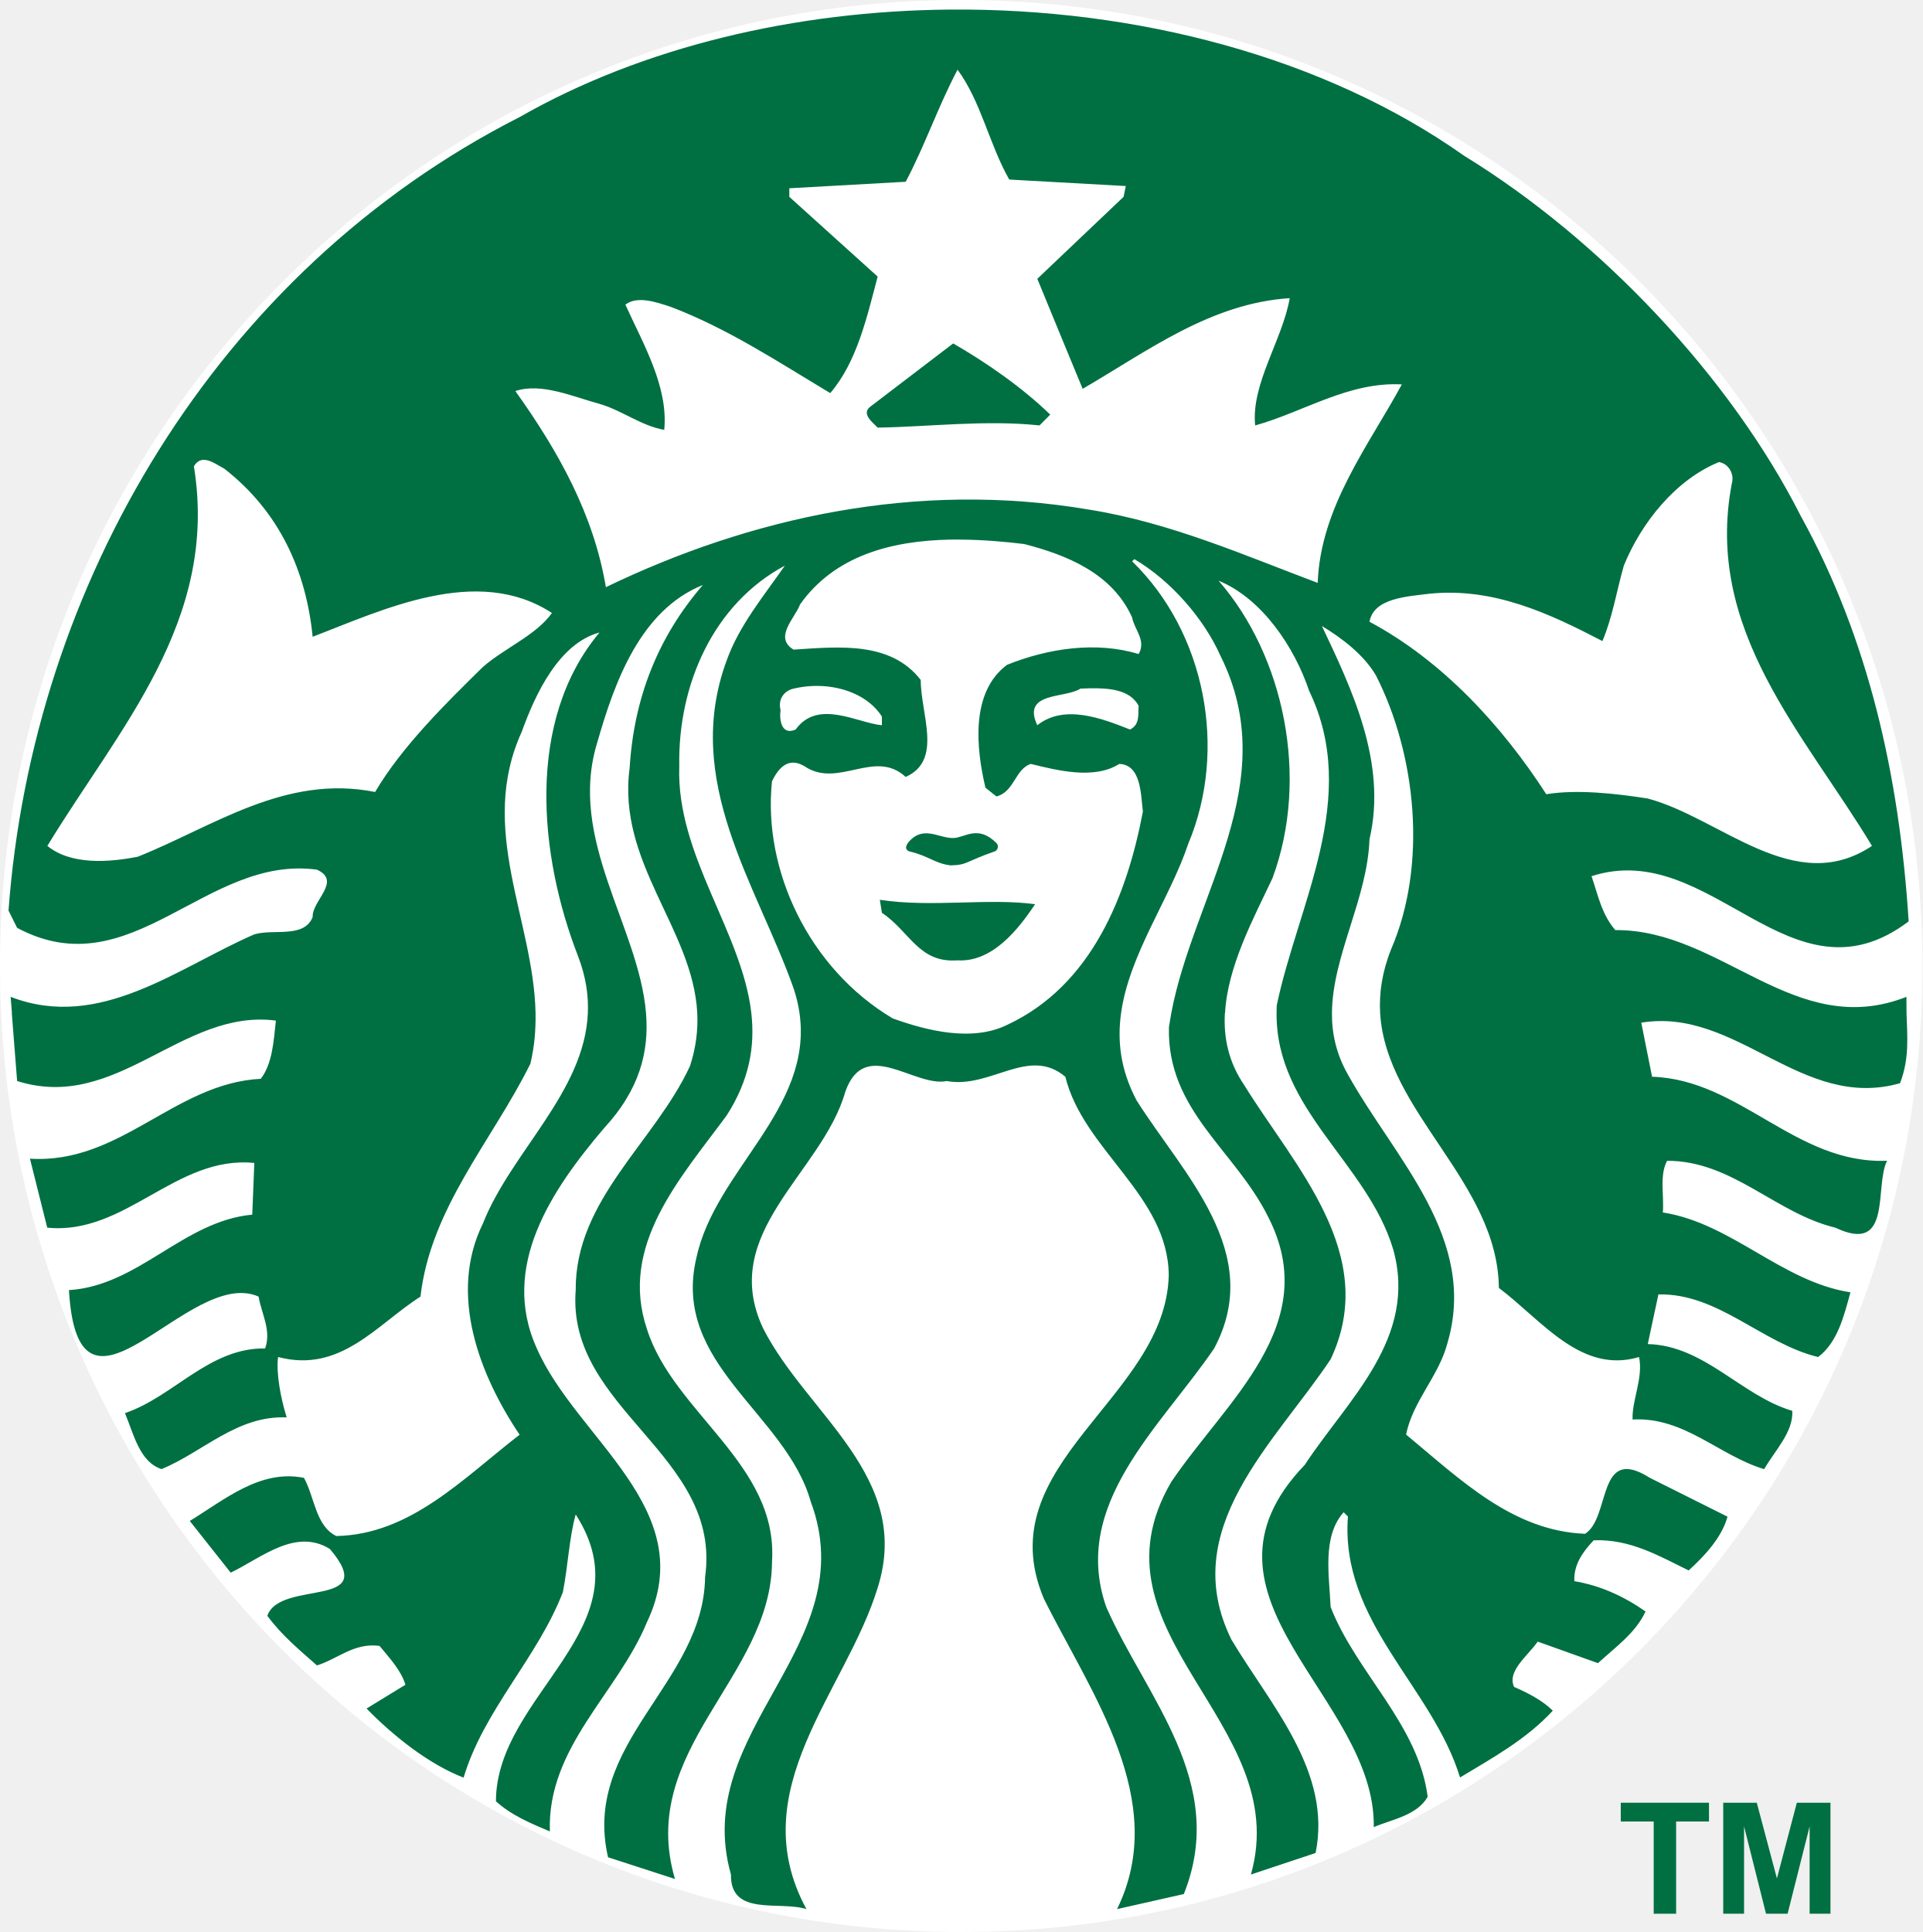
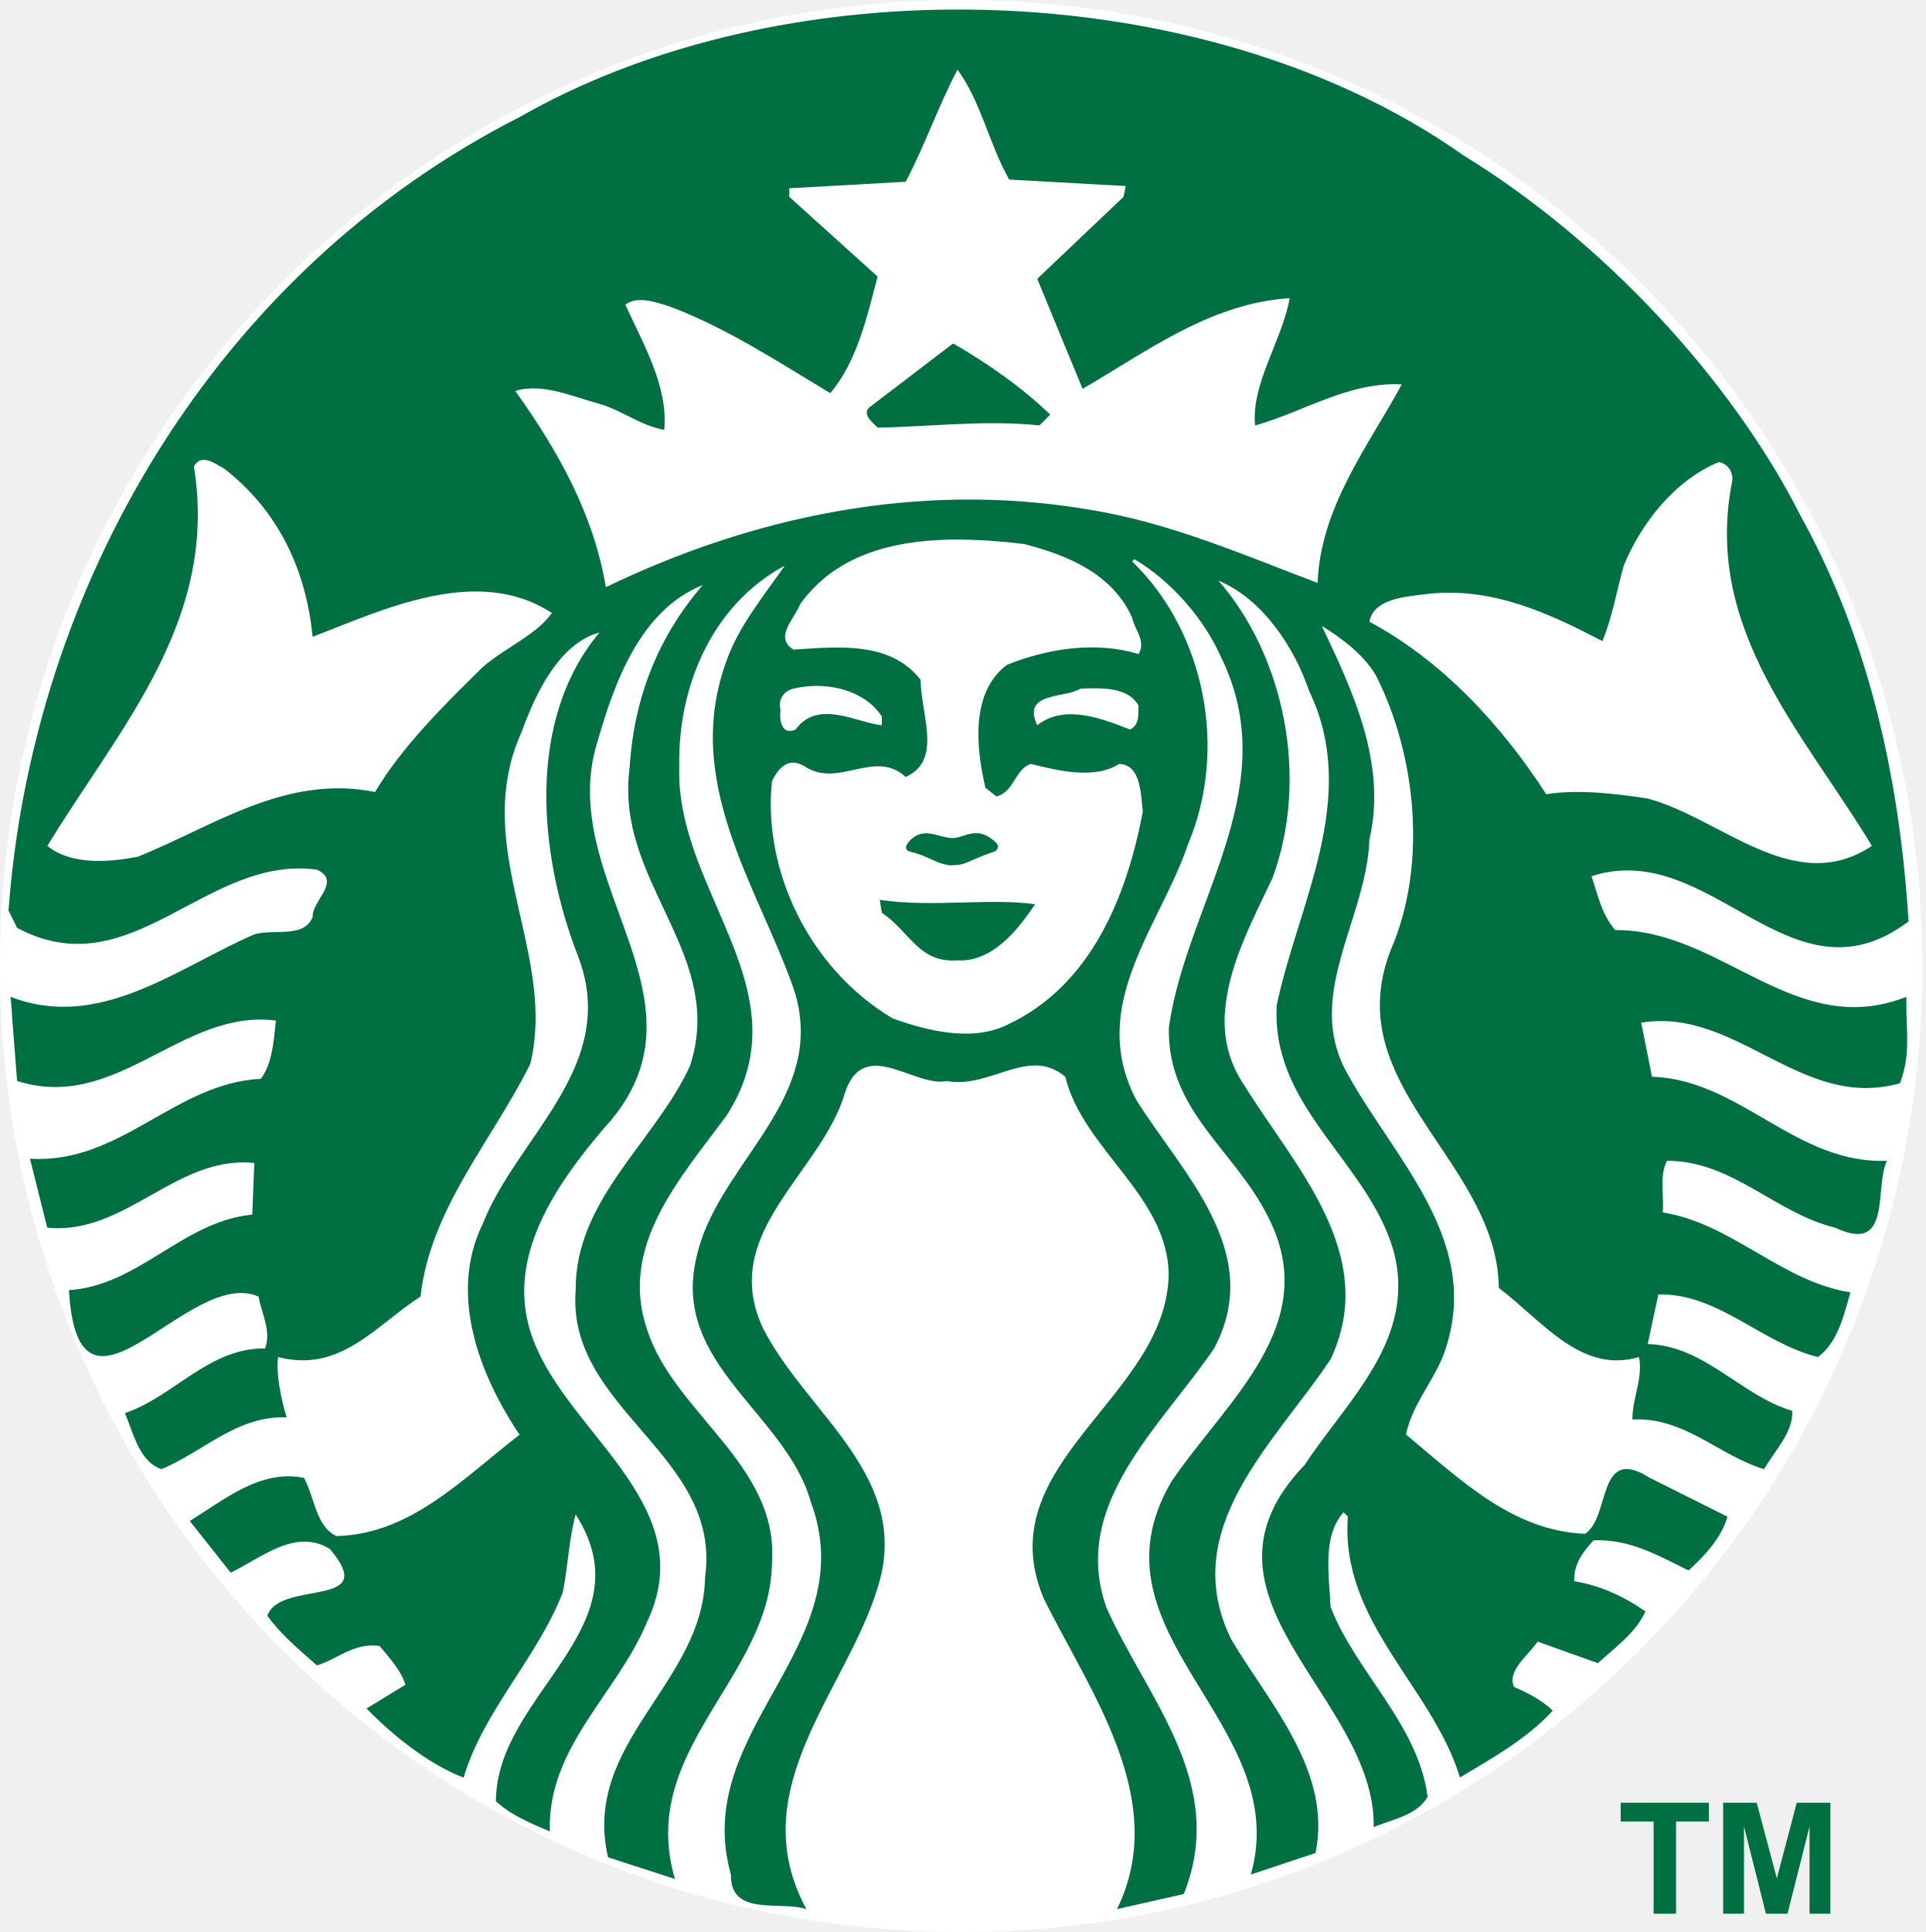
- <svg xmlns="http://www.w3.org/2000/svg" version="1.1" id="svg3003" x="0px" y="0px" width="297.474px" height="299px" viewBox="1.263 0.5 297.474 299" enable-background="new 1.263 0.5 297.474 299" xml:space="preserve">
-   <g id="text3021" transform="matrix(2.780961,0,0,2.780961,-616.7962,-1116.173)">
- </g>
-   <g id="g4387">
-     <path id="path3040" fill="#FFFFFF" d="M298.736,150c0,82.567-66.592,149.5-148.736,149.5C67.855,299.5,1.263,232.568,1.263,150   C1.263,67.434,67.855,0.5,150,0.5C232.145,0.5,298.736,67.434,298.736,150z" />
-     <g id="g4381">
-       <path id="inner_artwork" fill="#007042" d="M148.758,53.65    c5.236,3.018,10.79,6.902,15.018,11.018l-1.661,1.669c-8.343-0.887-17.13,0.22-25.039,0.342c-0.882-0.89-2.659-2.228-1.004-3.346    L148.758,53.65L148.758,53.65z M296.279,157.287c0.111,3.766,0.465,7-1.004,10.854c-15.242,4.335-25.254-11.803-40.043-9.369    l1.672,8.365c13.682,0.45,22.228,13.57,36.363,13.006c-2.008,4.011,0.896,14.578-8.001,10.354    c-9.235-2.219-15.912-10.354-26.032-10.354c-1.221,2.242-0.448,5.346-0.662,7.998c10.676,1.675,18.354,10.698,29.027,12.364    c-1.004,3.668-1.999,7.775-5.005,10.012c-8.683-2.113-15.465-9.911-24.709-9.688l-1.646,7.681    c8.785,0.226,14.461,7.998,22.356,10.331c0.217,3.24-2.679,6.135-4.347,9.027c-7.009-2.105-12.354-8.126-20.362-7.682    c-0.111-3.017,1.68-6.443,1.004-9.669c-8.994,2.675-15.025-5.682-21.691-10.695c-0.192-16.405-17.462-27.167-18.374-42.535    c-0.175-3.064,0.292-6.335,1.688-9.85c5.676-13.124,3.893-30.163-2.331-42.399c-1.891-3.22-5.242-5.762-8.365-7.655    c4.569,9.683,10.137,21.124,7.358,33.026c-0.322,9.191-5.745,18.018-5.807,26.878c-0.021,3.159,0.653,6.318,2.47,9.508    c7.236,13.032,20.254,25.368,15.359,41.712c-1.346,5.02-5.354,8.902-6.354,14.011c8.465,7.011,16.469,14.911,27.701,15.356    c4.002-2.556,1.779-13.891,10.012-8.663l12.021,6.013c-0.876,3.218-3.57,6.102-6.01,8.318c-4.561-2.22-9.01-4.881-14.697-4.664    c-1.677,1.779-3.12,3.776-2.992,6.329c4.002,0.659,7.673,2.348,11.016,4.688c-1.552,3.343-4.577,5.438-7.358,7.998l-9.325-3.334    c-1.557,2.228-4.791,4.569-3.656,7.014c2.104,0.901,4.438,2.119,5.987,3.68c-4.116,4.449-9.333,7.311-14.353,10.331    c-4.324-14.133-18.571-24.042-17.348-40.386l-0.662-0.661c-3.349,3.765-2.23,9.786-2.014,14.672    c4.008,10.237,13.568,18.144,15.018,29.37c-1.674,2.889-5.448,3.465-8.343,4.688c0.336-20.24-30.365-35.591-10.677-56.064    c6.566-10.025,17.567-19.592,13.669-33.394c-4.002-13.326-18.157-21.583-18.032-36.522l0.022-1.165    c3.224-15.579,13.018-32.156,5.006-48.729c-2.233-6.666-7.222-14.241-14.008-17.027c10.117,11.58,14.128,30.474,8.34,46.056    c-2.917,6.198-6.933,13.582-7.336,20.868h-0.024c-0.215,3.805,0.562,7.589,3.017,11.177c7.682,12.464,21.024,26.155,13.349,42.398    c-8.676,13.01-23.805,26.244-15.356,43.38c6.118,10.234,15.582,20.446,13.029,33.027l-10.012,3.334    c6.675-23.466-26.035-37.254-12.342-60.728c8.454-12.57,23.574-24.364,15.015-41.047c-5.117-10.337-15.69-16.455-15.356-29.373    l0.364-2.169c3.445-18.321,17.372-35.663,7.634-55.241c-2.559-5.781-7.673-11.675-13.349-15.015l-0.343,0.343    c11.353,11.013,14.807,29.133,8.686,43.699c-2.856,8.546-9.124,17.059-10.398,26.217c-0.606,4.318-0.095,8.793,2.4,13.507    c7.23,11.449,19.909,23.594,11.997,38.396c-8.332,12.226-22.242,24.122-16.686,40.021c6.12,13.91,18.899,27.161,11.999,44.409    l-10.331,2.333c8.229-16.809-4.11-33.488-11.338-48.066c-8.793-20.915,18.892-30.93,19.336-50.052    c-0.105-12.342-13.226-19.35-15.999-30.696c-5.679-4.791-11.565,1.905-18.354,0.662c-5.012,1.007-12.71-6.899-15.702,1.671    c-3.563,12.564-19.795,21.801-12.661,36.703c6.788,13.243,23.124,22.927,17.667,40.065c-4.886,16.008-21.026,31.25-11.016,49.713    c-4.112-1.332-11.791,1.218-11.68-5.351c-6.338-22.359,20.69-35.385,12.342-57.732c-3.885-13.688-21.586-21.25-17.689-37.713    c2.881-13.552,18.088-23.026,15.955-37.871c-0.173-1.243-0.479-2.515-0.916-3.841c-5.676-16.019-17.256-32.042-10.354-50.738    c1.895-5.34,5.68-9.9,9.006-14.673c-11.014,5.894-16.57,18.357-16.342,31.036c-0.48,13.788,9.705,25.599,11.154,38.216    c0.57,5.092-0.264,10.306-3.818,15.837c-7.225,9.804-16.674,20.141-12.342,33.05c4.119,13.021,20.359,20.909,19.358,36.044    c-0.11,17.903-20.913,29.05-15.017,49.072l-10.354-3.359c-4.111-17.792,14.797-26.895,15.014-43.357    c2.676-18.931-21.469-25.955-20.02-44.409c-0.104-14.021,12.238-22.901,17.689-34.695c0.935-2.87,1.246-5.582,1.121-8.182    c-0.668-13.04-12.418-23.235-10.468-37.896c0.656-10.79,4.327-20.248,11.338-28.363c-9.673,3.886-13.669,15.021-16.341,24.367    c-4.637,14.986,6.432,28.466,7.542,41.893c0.492,5.929-0.957,11.824-6.536,17.851c-8.014,9.444-16.141,21.36-10.355,34.053    c6.127,14.005,25.376,24.906,17.027,42.374c-4.555,11.015-15.462,19.353-15.014,32.364c-2.89-1.224-5.888-2.444-8.344-4.663    c0-16.572,23.574-26.923,12.342-44.388c-0.995,3.446-1.209,8.129-1.988,12.022c-3.898,10.128-12.238,18.235-15.359,28.705    c-5.219-2.014-10.676-6.246-15.017-10.695l6.013-3.68c-0.668-2.229-2.445-4.118-3.999-6.009c-3.905-0.549-6.469,2.013-9.688,3.017    c-2.781-2.452-5.465-4.678-7.682-7.681c1.996-5.685,17.592-0.984,9.691-10.331c-5.334-3.335-10.688,1.429-15.359,3.653    l-6.332-7.998c5.451-3.334,10.888-8.017,17.668-6.674c1.671,3.009,1.787,7.434,5.006,9.005c11.46-0.223,19.58-8.891,28.365-15.679    c-6.123-9.111-11.107-21.689-5.668-32.707c4.358-11.041,15.713-20.34,16.228-32.546c0.116-2.778-0.317-5.701-1.532-8.847    c-6.004-15.465-8.123-36.366,3.337-50.054c-6.231,1.674-9.905,9.44-12.022,15.337c-6.889,15.101,1.824,29.091,2.125,43.563    c0.041,2.603-0.17,5.212-0.801,7.84c-5.898,11.902-15.454,22.345-17.006,36.041c-6.788,4.33-12.361,11.902-22.033,9.347    c-0.34,2.556,0.439,6.452,1.326,9.347c-7.67-0.322-12.9,5.331-19.358,8.001c-3.44-1.104-4.335-5.551-5.667-8.663    c7.559-2.553,13.012-10.131,21.691-10.011c1.006-2.795-0.564-5.356-1.007-8.023c-10.796-4.792-27.909,23.688-29.348-1.004    c10.788-0.668,17.682-10.682,28.366-11.68l0.319-7.998c-12.125-1.225-19.925,11.24-32.045,10.011l-2.673-10.673    c14.02,0.876,22.373-11.688,35.725-12.364c1.774-2.333,1.988-5.782,2.33-9.005c-14.574-1.899-24.575,14.252-40.043,9.347    c0,0-0.533-6.722-0.822-10.512h0.021c-0.105-1.482-0.205-2.515-0.205-2.515c13.793,5.352,25.912-4.555,37.712-9.669    c3.001-0.898,7.681,0.659,9.027-2.675c-0.117-2.559,4.55-5.551,0.665-7.337c-17.251-2.341-28.711,18.466-46.4,9.005l-1.327-2.675    C6.262,91.145,34.616,42.539,81.667,18.62C100.723,7.73,124.397,2.179,148.272,1.982c28.813-0.239,57.927,7.319,79.585,22.65    c21.032,12.901,41.15,34.162,52.068,55.745c10.442,18.91,15.248,40.129,16.683,62.719c-18.248,13.788-30.49-12.99-49.072-6.997    c1.001,2.898,1.555,5.896,3.679,8.343c16.469-0.116,27.81,17.128,45.049,10.332L296.279,157.287L296.279,157.287z M86.667,95.369    c-11.571-7.567-26.241-0.442-37.025,3.679c-1.001-10.128-5.114-19.355-13.69-26.029c-0.832-0.414-1.982-1.285-3.018-1.349    c-0.62-0.039-1.21,0.211-1.668,1.004c3.887,23.913-11.658,40.599-22.674,58.739c3.668,2.998,9.561,2.55,14.01,1.669    c11.678-4.67,22.802-12.798,36.707-10.012c4.112-7.008,11.021-13.796,16.686-19.358C79.456,100.717,84.211,98.815,86.667,95.369    L86.667,95.369z M122.049,110.387c-0.222,1.44,0.111,4.007,2.331,3.015c3.454-4.783,9.569-0.999,13.349-0.662v-1.346    c-2.074-3.257-6.341-4.893-10.674-4.73c-1,0.035-2.016,0.181-2.994,0.408C122.611,107.394,121.602,108.721,122.049,110.387    L122.049,110.387z M176.445,96.056c-3.106-6.899-10.226-9.691-16.687-11.359c-3.167-0.39-6.454-0.654-9.714-0.685    c-0.611-0.006-1.221-0.014-1.829,0c-9.119,0.184-17.832,2.525-23.155,10.031c-0.764,2.119-4.123,5.095-1.004,6.994    c7.009-0.448,15.007-1.327,19.679,4.688c0,5.345,3.451,12.456-2.331,15.015c-4.791-4.436-10.465,1.888-15.678-1.672    c-2.451-1.448-4.002,0.242-5.006,2.355c-1.449,13.791,5.772,29.011,18.674,36.684c5.229,1.886,12.258,3.68,17.715,1.004    c13.126-6.112,18.563-20.12,21.007-33.026c-0.328-2.456-0.211-7.242-3.657-7.358c-3.891,2.461-9.566,1.007-13.69,0    c-2.438,0.787-2.55,4.354-5.325,5.03l-1.691-1.349c-1.448-6.109-2.341-14.789,3.338-19.016c6.346-2.559,13.799-3.677,20.362-1.669    C178.678,99.611,176.787,97.948,176.445,96.056L176.445,96.056z M169.748,107.025c-0.441,0.011-0.87,0.033-1.304,0.047    c-2.331,1.555-9.124,0.437-6.672,5.668c4.23-3.346,10.126-1.001,14.353,0.662c1.563-0.776,1.224-2.334,1.327-3.677    C176.095,107.2,172.852,106.963,169.748,107.025z M218.182,59.991c-8.234-0.437-15.129,4.237-22.695,6.352    c-0.659-6.438,4.232-13.237,5.348-19.7c-12.233,0.787-21.922,8.15-32.042,14.032c-2.342-5.659-4.691-11.347-7.017-17.027    l13.349-12.685l0.342-1.671l-18.031-1.004c-3.106-5.442-4.33-11.997-8.001-17.003c-3.004,5.673-5.022,11.677-8.023,17.345    l-18.01,1.007v1.326l13.669,12.342c-1.671,6.344-3.224,13.237-7.336,18.032c-8.009-4.797-15.904-10.018-24.685-13.349    c-2.113-0.682-5.125-1.791-7.016-0.342c2.777,6.12,6.666,12.703,6.012,19.383c-3.673-0.676-6.56-3.031-10.011-4.021    c-4.127-1.126-9.024-3.326-13.028-1.988c6.676,9.339,12.125,19.113,14.01,30.352c22.147-10.689,47.975-16.568,74.785-12    c12.567,2,24.123,7.119,35.36,11.336C205.601,78.923,213.054,69.453,218.182,59.991L218.182,59.991z M256.214,124.075    c11.338,3.001,22.712,15.354,34.718,7.339c-10.456-17.351-26.019-33.374-21.691-56.064c0.453-1.549-0.548-3.117-1.988-3.337    c-6.783,2.772-12.036,9.455-14.72,16.024c-1.104,3.885-1.758,8.015-3.313,11.677c-8.126-4.229-16.797-8.326-26.697-7.336    c-3.57,0.445-8.688,0.679-9.347,4.344c11.235,6.004,20.474,16.024,27.359,26.694C245.329,122.634,251.208,123.302,256.214,124.075    L256.214,124.075z M137.408,139.756l0.32,2.011c4.347,2.896,5.684,7.804,11.702,7.358c5.337,0.317,9.341-4.683,12-8.685    C154.208,139.443,145.42,140.986,137.408,139.756L137.408,139.756z M143.418,130.751c0.217,0.891-0.551,2.226,0.662,2.676    c3.56-0.773,10.009,1.894,11.997-2.333c-1.388-1.555-3.654-2.261-6.032-2.261C147.668,128.833,145.201,129.526,143.418,130.751z" />
-       <g id="g4377">
-         <path id="rect3815" opacity="0.99" fill="#FFFFFF" enable-background="new    " d="M137.416,126.891h24.392v10.021h-24.392     V126.891z" />
-         <path id="path3032-6" fill="#007042" d="M141.922,132.249     c3.152,0.746,3.932,1.864,6.423,2.176c2.648-0.047,2.266-0.585,6.885-2.179c0.303-0.107,0.72-0.776,0.203-1.289     c-2.868-2.847-4.85-0.813-6.648-0.759c-2.385,0.026-4.622-2.042-6.952,0.646C141.436,131.39,141.229,131.926,141.922,132.249     L141.922,132.249z" />
-       </g>
-     </g>
-     <g id="text4354">
-       <path id="path4430" fill="#007042" d="M257.158,296.672v-14.273h-5.098v-2.906h13.652v2.906h-5.086v14.273H257.158z" />
-       <path id="path4432" fill="#007042" d="M267.916,296.672v-17.18h5.191l3.117,11.719l3.082-11.719h5.203v17.18h-3.223v-13.523    l-3.41,13.523h-3.34l-3.398-13.523v13.523H267.916z" />
-     </g>
-   </g>
+ <svg xmlns="http://www.w3.org/2000/svg" viewBox="0 0 298 299">
+   <path fill="#FFF" d="M297.473 149.5c0 82.567-66.592 149.5-148.736 149.5C66.592 299 0 232.068 0 149.5 0 66.934 66.592 0 148.737 0s148.736 66.934 148.736 149.5z" />
+   <path fill="#007042" d="M136.145 139.256l.32 2.011c4.347 2.896 5.684 7.804 11.702 7.358 5.337.317 9.341-4.683 12-8.685-7.222-.997-16.01.546-24.022-.684z" />
+   <path fill="#007042" d="M134.809 62.833c-1.655 1.118.122 2.456 1.004 3.346 7.909-.122 16.696-1.229 25.039-.342l1.661-1.669c-4.228-4.116-9.782-8-15.018-11.018l-12.686 9.683z" />
+   <path fill="#007042" d="M295.001 154.274c-17.239 6.796-28.58-10.448-45.049-10.332-2.124-2.447-2.678-5.445-3.679-8.343 18.582-5.993 30.824 20.785 49.072 6.997-1.435-22.59-6.241-43.809-16.683-62.719-10.918-21.583-31.036-42.844-52.068-55.745-21.658-15.331-50.772-22.889-79.585-22.65-23.875.197-47.549 5.748-66.605 16.638C33.353 42.039 4.999 90.645 1.319 140.92l1.327 2.675c17.689 9.461 29.149-11.346 46.4-9.005 3.885 1.786-.782 4.778-.665 7.337-1.346 3.334-6.026 1.777-9.027 2.675-11.8 5.114-23.919 15.021-37.712 9.669 0 0 .1 1.033.205 2.515h-.021c.289 3.79.822 10.512.822 10.512 15.468 4.905 25.469-11.246 40.043-9.347-.342 3.223-.556 6.672-2.33 9.005-13.352.676-21.705 13.24-35.725 12.364l2.673 10.673c12.12 1.229 19.92-11.236 32.045-10.011l-.319 7.998c-10.684.998-17.578 11.012-28.366 11.68 1.439 24.692 18.552-3.788 29.348 1.004.443 2.667 2.013 5.228 1.007 8.023-8.679-.12-14.132 7.458-21.691 10.011 1.332 3.112 2.227 7.559 5.667 8.663 6.458-2.67 11.688-8.323 19.358-8.001-.887-2.895-1.666-6.791-1.326-9.347 9.672 2.555 15.245-5.017 22.033-9.347 1.552-13.696 11.108-24.139 17.006-36.041.631-2.628.842-5.237.801-7.84-.301-14.472-9.014-28.462-2.125-43.563 2.117-5.897 5.791-13.663 12.022-15.337-11.46 13.688-9.341 34.589-3.337 50.054 1.215 3.146 1.648 6.069 1.532 8.847-.515 12.206-11.87 21.505-16.228 32.546-5.439 11.018-.455 23.596 5.668 32.707-8.785 6.788-16.905 15.456-28.365 15.679-3.219-1.571-3.335-5.996-5.006-9.005-6.78-1.343-12.217 3.34-17.668 6.674l6.332 7.998c4.671-2.224 10.025-6.988 15.359-3.653 7.901 9.347-7.695 4.646-9.691 10.331 2.217 3.003 4.901 5.229 7.682 7.681 3.219-1.004 5.783-3.566 9.688-3.017 1.554 1.891 3.331 3.78 3.999 6.009l-6.013 3.68c4.341 4.449 9.798 8.681 15.017 10.695 3.121-10.47 11.461-18.577 15.359-28.705.779-3.893.993-8.576 1.988-12.022 11.232 17.465-12.342 27.816-12.342 44.388 2.456 2.219 5.454 3.439 8.344 4.663-.448-13.011 10.459-21.349 15.014-32.364 8.349-17.468-10.9-28.369-17.027-42.374-5.786-12.693 2.341-24.609 10.355-34.053 5.579-6.027 7.028-11.922 6.536-17.851-1.11-13.427-12.179-26.907-7.542-41.893 2.672-9.346 6.668-20.481 16.341-24.367-7.011 8.115-10.682 17.573-11.338 28.363-1.95 14.661 9.8 24.856 10.468 37.896.125 2.6-.186 5.312-1.121 8.182-5.451 11.794-17.793 20.674-17.689 34.695-1.449 18.454 22.696 25.478 20.02 44.409-.217 16.462-19.125 25.565-15.014 43.357l10.354 3.359c-5.896-20.022 14.907-31.169 15.017-49.072 1.001-15.135-15.239-23.023-19.358-36.044-4.332-12.909 5.117-23.246 12.342-33.05 3.554-5.531 4.388-10.745 3.818-15.837-1.449-12.617-11.634-24.428-11.154-38.216-.228-12.679 5.328-25.142 16.342-31.036-3.326 4.773-7.111 9.333-9.006 14.673-6.902 18.696 4.678 34.719 10.354 50.738.437 1.326.743 2.598.916 3.841 2.133 14.845-13.074 24.319-15.955 37.871-3.897 16.463 13.804 24.025 17.689 37.713 8.348 22.347-18.68 35.373-12.342 57.732-.111 6.569 7.568 4.019 11.68 5.351-10.01-18.463 6.13-33.705 11.016-49.713 5.457-17.138-10.879-26.822-17.667-40.065-7.134-14.902 9.098-24.139 12.661-36.703 2.992-8.57 10.69-.664 15.702-1.671 6.789 1.243 12.675-5.453 18.354-.662 2.773 11.346 15.894 18.354 15.999 30.696-.444 19.122-28.129 29.137-19.336 50.052 7.228 14.578 19.567 31.257 11.338 48.066l10.331-2.333c6.9-17.248-5.879-30.499-11.999-44.409-5.556-15.899 8.354-27.795 16.686-40.021 7.912-14.802-4.767-26.947-11.997-38.396-2.495-4.714-3.006-9.189-2.4-13.507 1.274-9.158 7.542-17.671 10.398-26.217 6.121-14.566 2.667-32.686-8.686-43.699l.343-.343c5.676 3.34 10.79 9.234 13.349 15.015 9.738 19.578-4.189 36.92-7.634 55.241l-.364 2.169c-.334 12.918 10.239 19.036 15.356 29.373 8.559 16.683-6.561 28.477-15.015 41.047-13.693 23.474 19.017 37.262 12.342 60.728l10.012-3.334c2.553-12.581-6.911-22.793-13.029-33.027-8.449-17.136 6.68-30.37 15.356-43.38 7.675-16.243-5.667-29.934-13.349-42.398-2.455-3.588-3.232-7.372-3.017-11.177h.024c.403-7.286 4.419-14.67 7.336-20.868 5.788-15.582 1.777-34.476-8.34-46.056 6.786 2.786 11.775 10.361 14.008 17.027 8.012 16.573-1.782 33.15-5.006 48.729l-.022 1.165c-.125 14.939 14.03 23.196 18.032 36.522 3.898 13.802-7.103 23.369-13.669 33.394-19.688 20.473 11.013 35.824 10.677 56.064 2.895-1.223 6.669-1.799 8.343-4.688-1.45-11.226-11.01-19.133-15.018-29.37-.216-4.886-1.335-10.907 2.014-14.672l.662.661c-1.223 16.344 13.024 26.253 17.348 40.386 5.02-3.02 10.237-5.882 14.353-10.331-1.549-1.561-3.883-2.779-5.987-3.68-1.135-2.445 2.099-4.786 3.656-7.014l9.325 3.334c2.781-2.56 5.806-4.655 7.358-7.998-3.343-2.34-7.014-4.029-11.016-4.688-.128-2.553 1.315-4.55 2.992-6.329 5.687-.217 10.136 2.444 14.697 4.664 2.44-2.216 5.134-5.1 6.01-8.318l-12.021-6.013c-8.233-5.228-6.01 6.107-10.012 8.663-11.232-.445-19.236-8.345-27.701-15.356 1-5.109 5.008-8.991 6.354-14.011 4.895-16.344-8.123-28.68-15.359-41.712-1.817-3.19-2.491-6.349-2.47-9.508.062-8.86 5.485-17.687 5.807-26.878 2.779-11.902-2.789-23.343-7.358-33.026 3.123 1.893 6.474 4.435 8.365 7.655 6.224 12.236 8.007 29.275 2.331 42.399-1.396 3.515-1.863 6.786-1.688 9.85.912 15.368 18.182 26.13 18.374 42.535 6.666 5.013 12.697 13.37 21.691 10.695.676 3.226-1.115 6.652-1.004 9.669 8.008-.444 13.353 5.577 20.362 7.682 1.668-2.892 4.564-5.787 4.347-9.027-7.895-2.333-13.571-10.105-22.356-10.331l1.646-7.681c9.244-.223 16.026 7.575 24.709 9.688 3.006-2.237 4.001-6.344 5.005-10.012-10.673-1.666-18.351-10.689-29.027-12.364.214-2.652-.559-5.756.662-7.998 10.12 0 16.797 8.135 26.032 10.354 8.897 4.224 5.993-6.343 8.001-10.354-14.135.564-22.681-12.556-36.363-13.006l-1.672-8.365c14.789-2.434 24.801 13.704 40.043 9.369 1.469-3.854 1.115-7.088 1.004-10.854l-.015-2.513zM74.732 103.212c-5.665 5.562-12.574 12.35-16.686 19.358-13.905-2.786-25.029 5.342-36.707 10.012-4.449.881-10.342 1.329-14.01-1.669 11.016-18.14 26.561-34.826 22.674-58.739.458-.793 1.048-1.043 1.668-1.004 1.036.064 2.186.935 3.018 1.349 8.576 6.674 12.689 15.901 13.69 26.029 10.784-4.121 25.454-11.246 37.025-3.679-2.456 3.446-7.211 5.348-10.672 8.343zm48.066 3.36a15.788 15.788 0 012.994-.408c4.333-.163 8.6 1.473 10.674 4.73v1.346c-3.78-.337-9.895-4.121-13.349.662-2.22.992-2.553-1.575-2.331-3.015-.447-1.666.562-2.993 2.012-3.315zm53.392-5.349c-6.563-2.008-14.016-.89-20.362 1.669-5.679 4.227-4.786 12.907-3.338 19.016l1.691 1.349c2.775-.676 2.887-4.243 5.325-5.03 4.124 1.007 9.799 2.461 13.69 0 3.446.116 3.329 4.902 3.657 7.358-2.444 12.906-7.881 26.914-21.007 33.026-5.457 2.676-12.486.882-17.715-1.004-12.902-7.673-20.123-22.893-18.674-36.684 1.004-2.113 2.555-3.803 5.006-2.355 5.213 3.56 10.887-2.764 15.678 1.672 5.782-2.559 2.331-9.67 2.331-15.015-4.672-6.015-12.67-5.136-19.679-4.688-3.119-1.899.24-4.875 1.004-6.994 5.323-7.506 14.036-9.847 23.155-10.031.608-.014 1.218-.006 1.829 0 3.26.031 6.547.295 9.714.685 6.461 1.668 13.581 4.46 16.687 11.359.342 1.892 2.233 3.555 1.008 5.667zm-.001 8.002c-.103 1.343.236 2.901-1.327 3.677-4.227-1.663-10.123-4.008-14.353-.662-2.452-5.231 4.341-4.113 6.672-5.668.434-.014.863-.036 1.304-.047 3.104-.062 6.347.175 7.704 2.7zm27.71-19.017c-11.237-4.217-22.793-9.336-35.36-11.336-26.81-4.568-52.638 1.311-74.785 12-1.885-11.239-7.334-21.013-14.01-30.352 4.004-1.338 8.901.862 13.028 1.988 3.451.99 6.338 3.345 10.011 4.021.654-6.68-3.235-13.263-6.012-19.383 1.891-1.449 4.903-.34 7.016.342 8.781 3.331 16.676 8.552 24.685 13.349 4.112-4.795 5.665-11.688 7.336-18.032l-13.669-12.342v-1.326l18.01-1.007c3.001-5.668 5.019-11.672 8.023-17.345 3.671 5.006 4.895 11.561 8.001 17.003l18.031 1.004-.342 1.671-13.349 12.685c2.326 5.68 4.675 11.368 7.017 17.027 10.12-5.882 19.809-13.245 32.042-14.032-1.116 6.463-6.007 13.262-5.348 19.7 7.566-2.115 14.461-6.789 22.695-6.352-5.128 9.462-12.581 18.932-13.02 30.717zm35.373 32.708c-6.885-10.67-16.124-20.69-27.359-26.694.659-3.665 5.777-3.899 9.347-4.344 9.9-.99 18.571 3.107 26.697 7.336 1.555-3.662 2.209-7.792 3.313-11.677 2.684-6.569 7.937-13.252 14.72-16.024 1.44.22 2.441 1.788 1.988 3.337-4.328 22.69 11.235 38.713 21.691 56.064-12.006 8.015-23.38-4.338-34.718-7.339-5.006-.773-10.885-1.441-15.679-.659z" />
+   <path fill="#007042" d="M147.522 129.698c-2.385.026-4.622-2.042-6.952.646-.397.546-.604 1.082.089 1.405 3.152.746 3.932 1.864 6.423 2.176 2.648-.047 2.266-.585 6.885-2.179.303-.107.72-.776.203-1.289-2.868-2.847-4.85-.813-6.648-.759z" />
+   <polygon fill="#007042" points="250.797 281.899 255.895 281.899 255.895 296.172 259.363 296.172 259.363 281.899 264.449 281.899 264.449 278.993 250.797 278.993" />
+   <polygon fill="#007042" points="274.961 290.711 271.844 278.992 266.653 278.992 266.653 296.172 269.875 296.172 269.875 282.649 273.273 296.172 276.613 296.172 280.023 282.649 280.023 296.172 283.246 296.172 283.246 278.992 278.043 278.992" />
</svg>
